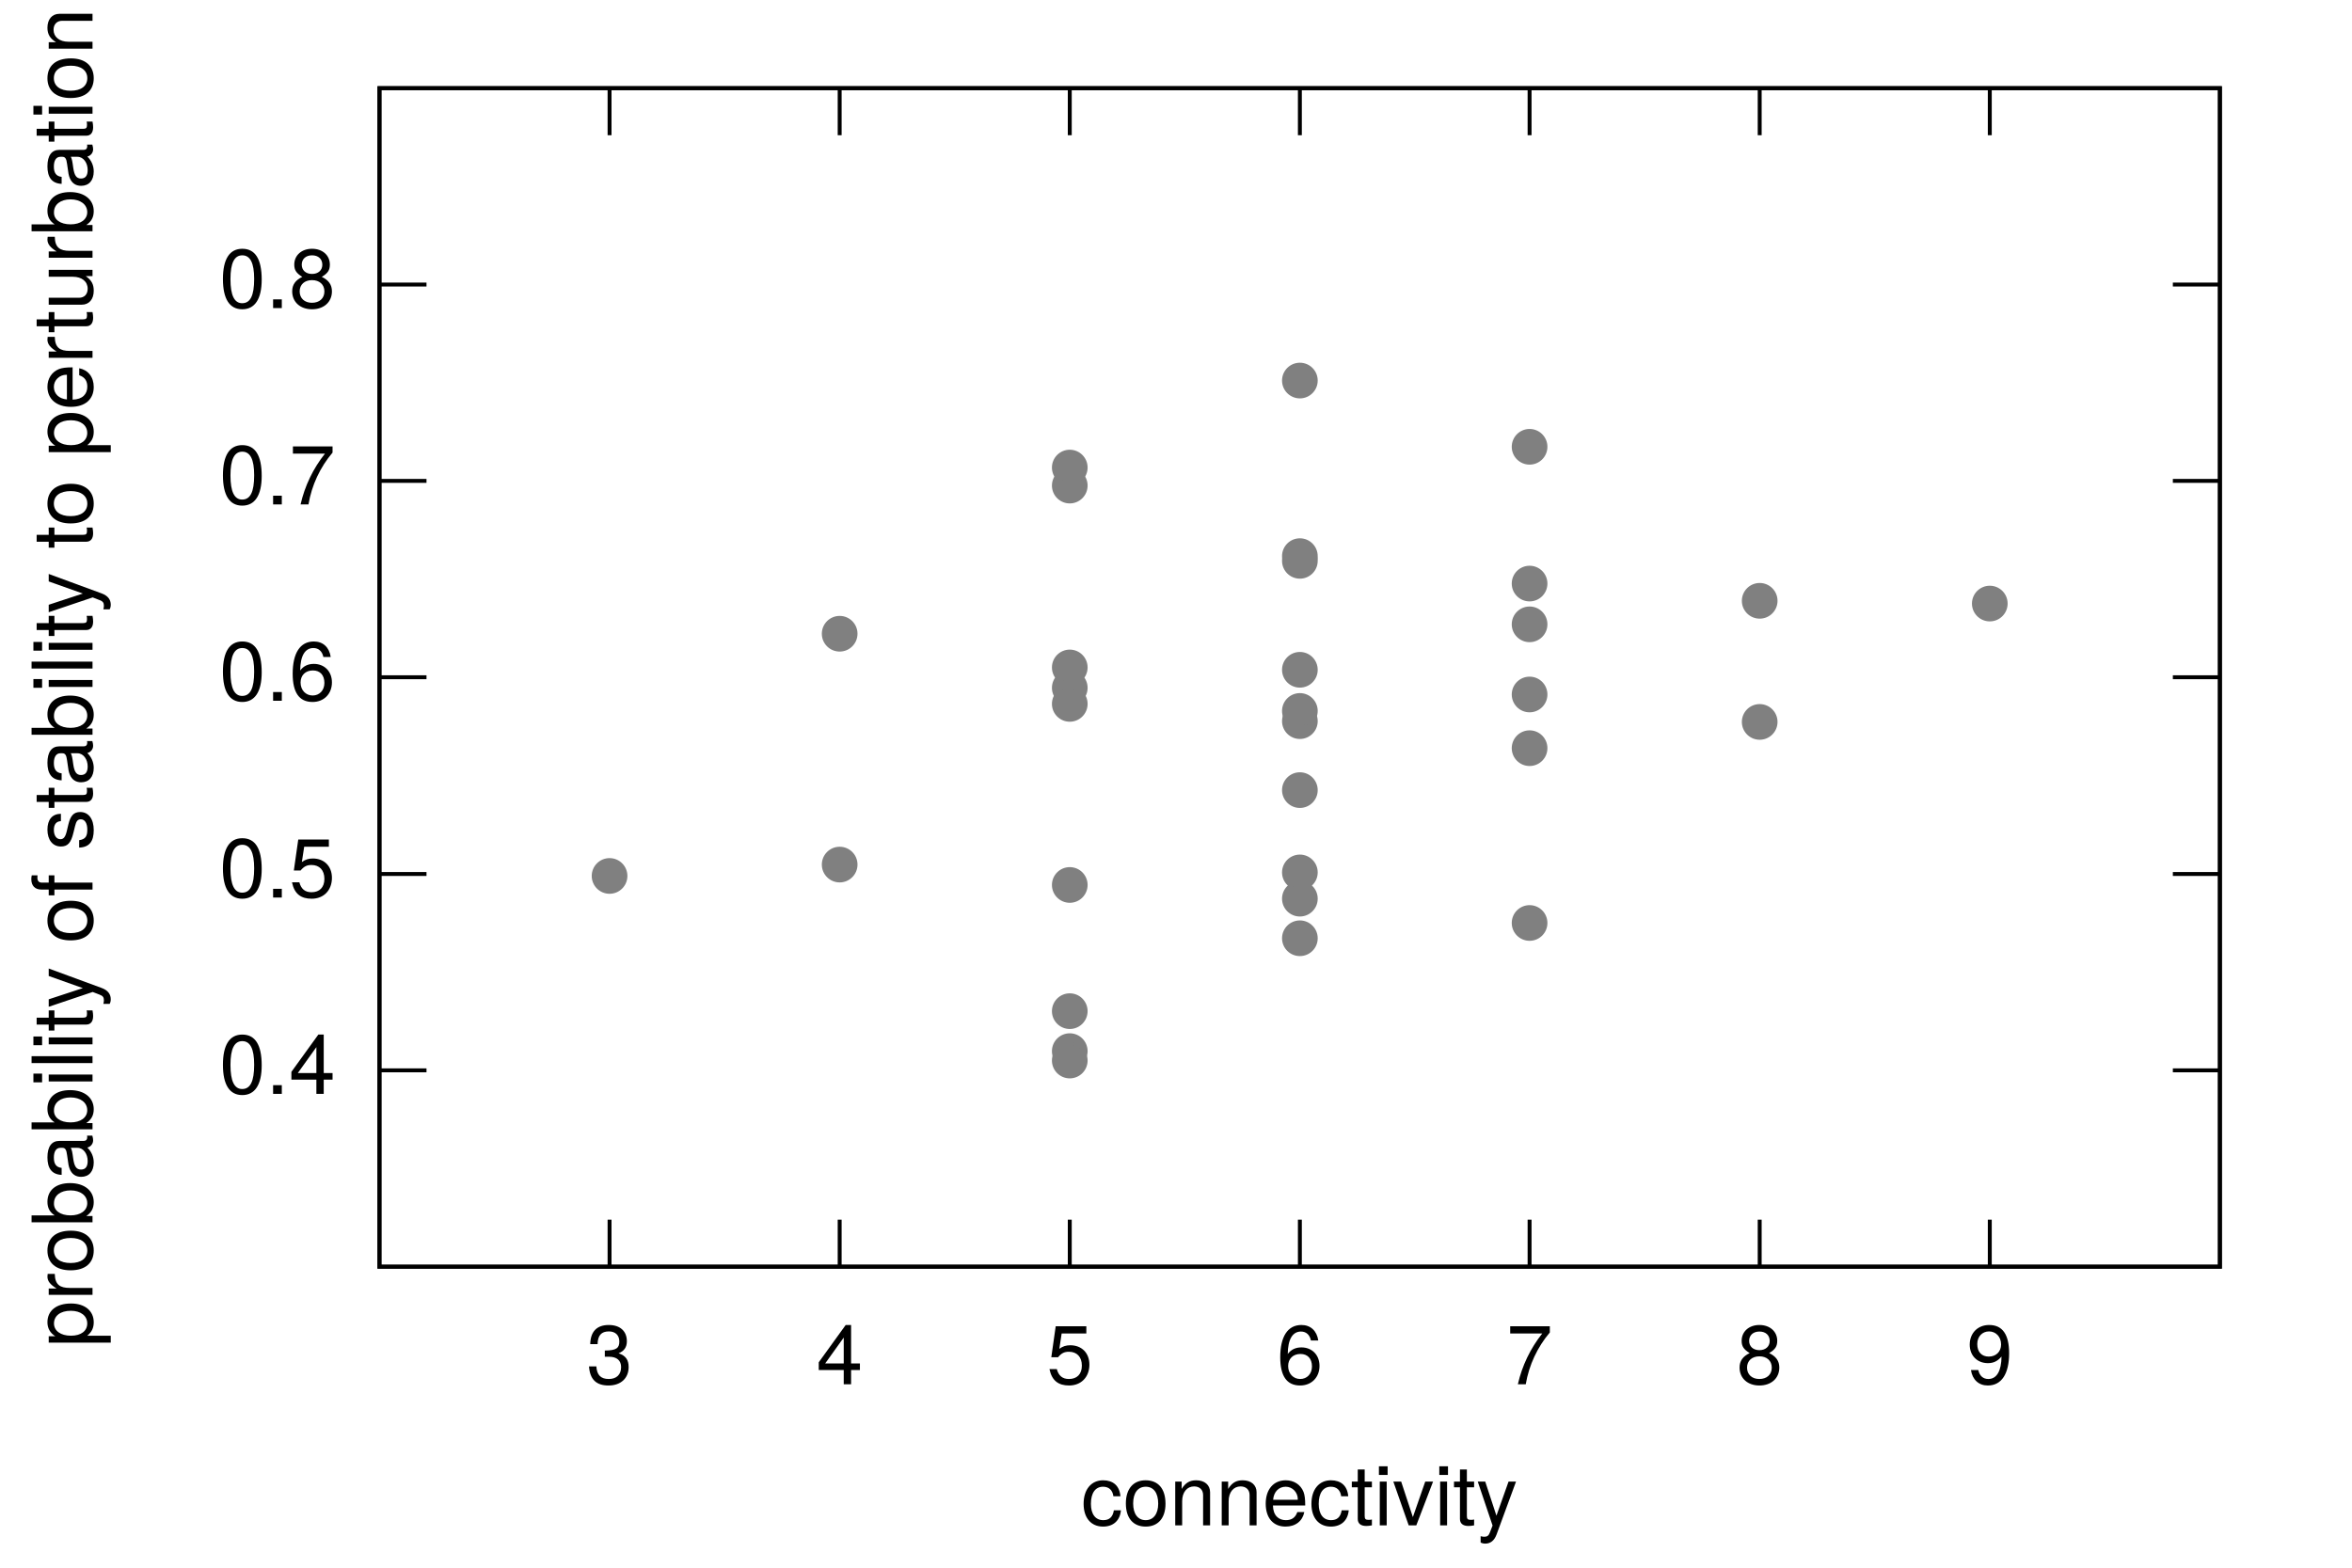
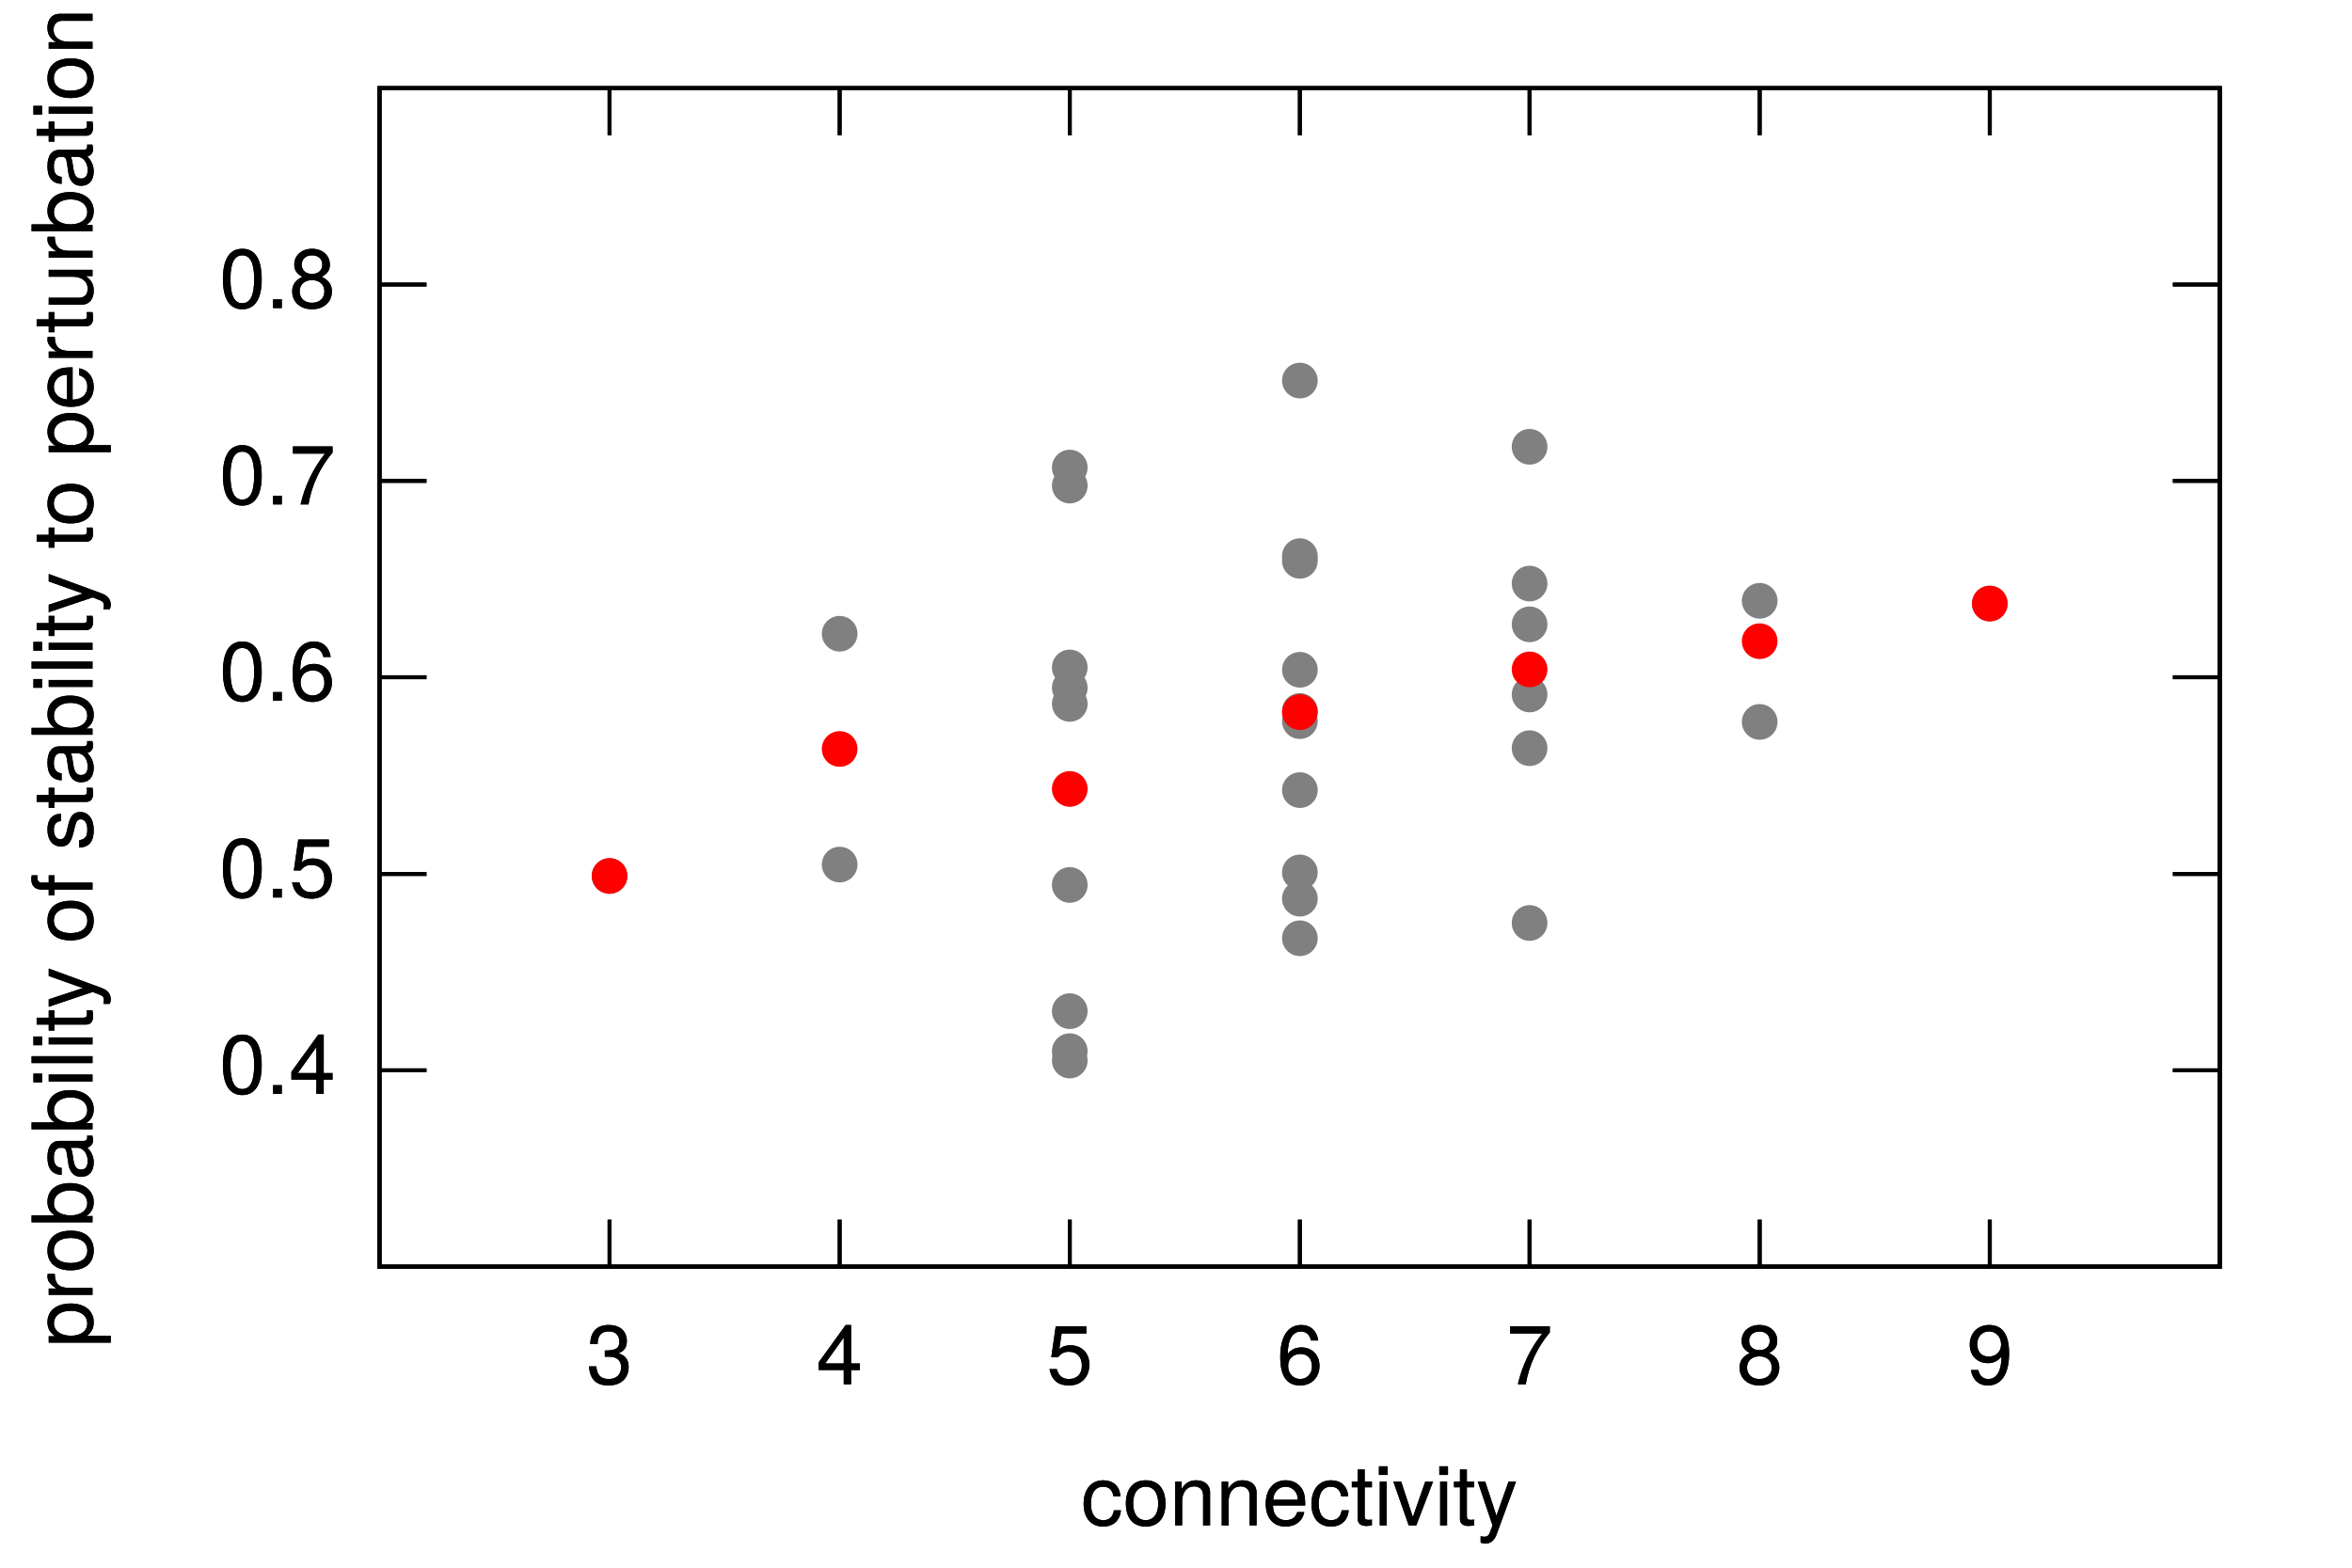
<svg xmlns="http://www.w3.org/2000/svg" xmlns:xlink="http://www.w3.org/1999/xlink" viewBox="0 0 600 400">
  <defs>
    <circle id="gpDot" r="0.5" stroke-width="0.5" />
    <path id="gpPt0" stroke-width="0.167" stroke="currentColor" d="M-1,0 h2 M0,-1 v2" />
    <path id="gpPt1" stroke-width="0.167" stroke="currentColor" d="M-1,-1 L1,1 M1,-1 L-1,1" />
    <path id="gpPt2" stroke-width="0.167" stroke="currentColor" d="M-1,0 L1,0 M0,-1 L0,1 M-1,-1 L1,1 M-1,1 L1,-1" />
    <rect id="gpPt3" stroke-width="0.167" stroke="currentColor" x="-1" y="-1" width="2" height="2" />
    <rect id="gpPt4" stroke-width="0.167" stroke="currentColor" fill="currentColor" x="-1" y="-1" width="2" height="2" />
    <circle id="gpPt5" stroke-width="0.167" stroke="currentColor" cx="0" cy="0" r="1" />
    <use xlink:href="#gpPt5" id="gpPt6" fill="currentColor" stroke="none" />
    <path id="gpPt7" stroke-width="0.167" stroke="currentColor" d="M0,-1.33 L-1.33,0.67 L1.33,0.67 z" />
    <use xlink:href="#gpPt7" id="gpPt8" fill="currentColor" stroke="none" />
    <use xlink:href="#gpPt7" id="gpPt9" stroke="currentColor" transform="rotate(180)" />
    <use xlink:href="#gpPt9" id="gpPt10" fill="currentColor" stroke="none" />
    <use xlink:href="#gpPt3" id="gpPt11" stroke="currentColor" transform="rotate(45)" />
    <use xlink:href="#gpPt11" id="gpPt12" fill="currentColor" stroke="none" />
  </defs>
  <g style="fill:none; color:white; stroke:currentColor; stroke-width:1.00; stroke-linecap:butt; stroke-linejoin:miter">
</g>
  <g style="fill:none; color:black; stroke:currentColor; stroke-width:1.00; stroke-linecap:butt; stroke-linejoin:miter">
    <path d="M96.8,273.1 L108.8,273.1 M566.3,273.1 L554.3,273.1 " />
    <g transform="translate(85.6,279.1)" style="stroke:none; fill:black; font-family:HelveticaNeue; font-size:16.00pt; text-anchor:end">
      <text>
        <tspan> 0.4</tspan>
      </text>
    </g>
    <path d="M96.8,223.0 L108.8,223.0 M566.3,223.0 L554.3,223.0 " />
    <g transform="translate(85.6,229.0)" style="stroke:none; fill:black; font-family:HelveticaNeue; font-size:16.00pt; text-anchor:end">
      <text>
        <tspan> 0.5</tspan>
      </text>
    </g>
    <path d="M96.8,172.8 L108.8,172.8 M566.3,172.8 L554.3,172.8 " />
    <g transform="translate(85.6,178.8)" style="stroke:none; fill:black; font-family:HelveticaNeue; font-size:16.00pt; text-anchor:end">
      <text>
        <tspan> 0.6</tspan>
      </text>
    </g>
    <path d="M96.8,122.7 L108.8,122.7 M566.3,122.7 L554.3,122.7 " />
    <g transform="translate(85.6,128.7)" style="stroke:none; fill:black; font-family:HelveticaNeue; font-size:16.00pt; text-anchor:end">
      <text>
        <tspan> 0.7</tspan>
      </text>
    </g>
    <path d="M96.8,72.6 L108.8,72.6 M566.3,72.6 L554.3,72.6 " />
    <g transform="translate(85.6,78.6)" style="stroke:none; fill:black; font-family:HelveticaNeue; font-size:16.00pt; text-anchor:end">
      <text>
        <tspan> 0.8</tspan>
      </text>
    </g>
    <path d="M155.5,323.2 L155.5,311.2 M155.5,22.5 L155.5,34.5 " />
    <g transform="translate(155.5,353.2)" style="stroke:none; fill:black; font-family:HelveticaNeue; font-size:16.00pt; text-anchor:middle">
      <text>
        <tspan> 3</tspan>
      </text>
    </g>
    <path d="M214.2,323.2 L214.2,311.2 M214.2,22.5 L214.2,34.5 " />
    <g transform="translate(214.2,353.2)" style="stroke:none; fill:black; font-family:HelveticaNeue; font-size:16.00pt; text-anchor:middle">
      <text>
        <tspan> 4</tspan>
      </text>
    </g>
    <path d="M272.9,323.2 L272.9,311.2 M272.9,22.5 L272.9,34.5 " />
    <g transform="translate(272.9,353.2)" style="stroke:none; fill:black; font-family:HelveticaNeue; font-size:16.00pt; text-anchor:middle">
      <text>
        <tspan> 5</tspan>
      </text>
    </g>
    <path d="M331.6,323.2 L331.6,311.2 M331.6,22.5 L331.6,34.5 " />
    <g transform="translate(331.6,353.2)" style="stroke:none; fill:black; font-family:HelveticaNeue; font-size:16.00pt; text-anchor:middle">
      <text>
        <tspan> 6</tspan>
      </text>
    </g>
    <path d="M390.2,323.2 L390.2,311.2 M390.2,22.5 L390.2,34.5 " />
    <g transform="translate(390.2,353.2)" style="stroke:none; fill:black; font-family:HelveticaNeue; font-size:16.00pt; text-anchor:middle">
      <text>
        <tspan> 7</tspan>
      </text>
    </g>
    <path d="M448.9,323.2 L448.9,311.2 M448.9,22.5 L448.9,34.5 " />
    <g transform="translate(448.9,353.2)" style="stroke:none; fill:black; font-family:HelveticaNeue; font-size:16.00pt; text-anchor:middle">
      <text>
        <tspan> 8</tspan>
      </text>
    </g>
    <path d="M507.6,323.2 L507.6,311.2 M507.6,22.5 L507.6,34.5 " />
    <g transform="translate(507.6,353.2)" style="stroke:none; fill:black; font-family:HelveticaNeue; font-size:16.00pt; text-anchor:middle">
      <text>
        <tspan> 9</tspan>
      </text>
    </g>
    <path d="M96.8,22.5 L96.8,323.2 L566.3,323.2 L566.3,22.5 L96.8,22.5 Z " />
    <g transform="translate(23.6,172.9) rotate(270)" style="stroke:none; fill:black; font-family:HelveticaNeue; font-size:16.00pt; text-anchor:middle">
      <text>
        <tspan>probability of stability to perturbation</tspan>
      </text>
    </g>
    <g transform="translate(331.5,389.2)" style="stroke:none; fill:black; font-family:HelveticaNeue; font-size:16.00pt; text-anchor:middle">
      <text>
        <tspan>connectivity</tspan>
      </text>
    </g>
  </g>
  <a xlink:title="Plot #1">
    <g style="fill:none; color:red; stroke:currentColor; stroke-width:1.00; stroke-linecap:butt; stroke-linejoin:miter">
      <use xlink:href="#gpPt6" transform="translate(155.5,223.5) scale(4.20)" color="gray" />
      <use xlink:href="#gpPt6" transform="translate(214.2,220.6) scale(4.20)" color="gray" />
      <use xlink:href="#gpPt6" transform="translate(214.2,161.7) scale(4.20)" color="gray" />
      <use xlink:href="#gpPt6" transform="translate(272.9,175.5) scale(4.20)" color="gray" />
      <use xlink:href="#gpPt6" transform="translate(272.9,225.8) scale(4.20)" color="gray" />
      <use xlink:href="#gpPt6" transform="translate(272.9,268.2) scale(4.20)" color="gray" />
      <use xlink:href="#gpPt6" transform="translate(272.9,258.0) scale(4.20)" color="gray" />
      <use xlink:href="#gpPt6" transform="translate(272.9,170.3) scale(4.20)" color="gray" />
      <use xlink:href="#gpPt6" transform="translate(272.9,270.6) scale(4.20)" color="gray" />
      <use xlink:href="#gpPt6" transform="translate(272.9,123.9) scale(4.20)" color="gray" />
      <use xlink:href="#gpPt6" transform="translate(272.9,179.6) scale(4.20)" color="gray" />
      <use xlink:href="#gpPt6" transform="translate(272.9,119.3) scale(4.20)" color="gray" />
      <use xlink:href="#gpPt6" transform="translate(331.6,184.0) scale(4.20)" color="gray" />
      <use xlink:href="#gpPt6" transform="translate(331.6,229.3) scale(4.20)" color="gray" />
      <use xlink:href="#gpPt6" transform="translate(331.6,201.6) scale(4.20)" color="gray" />
      <use xlink:href="#gpPt6" transform="translate(331.6,222.6) scale(4.20)" color="gray" />
      <use xlink:href="#gpPt6" transform="translate(331.6,141.9) scale(4.20)" color="gray" />
      <use xlink:href="#gpPt6" transform="translate(331.6,239.4) scale(4.20)" color="gray" />
      <use xlink:href="#gpPt6" transform="translate(331.6,181.4) scale(4.20)" color="gray" />
      <use xlink:href="#gpPt6" transform="translate(331.6,143.1) scale(4.20)" color="gray" />
      <use xlink:href="#gpPt6" transform="translate(331.6,97.1) scale(4.20)" color="gray" />
      <use xlink:href="#gpPt6" transform="translate(331.6,170.9) scale(4.20)" color="gray" />
      <use xlink:href="#gpPt6" transform="translate(390.2,190.9) scale(4.20)" color="gray" />
      <use xlink:href="#gpPt6" transform="translate(390.2,235.5) scale(4.20)" color="gray" />
      <use xlink:href="#gpPt6" transform="translate(390.2,177.2) scale(4.20)" color="gray" />
      <use xlink:href="#gpPt6" transform="translate(390.2,114.0) scale(4.20)" color="gray" />
      <use xlink:href="#gpPt6" transform="translate(390.2,148.9) scale(4.20)" color="gray" />
      <use xlink:href="#gpPt6" transform="translate(390.2,159.3) scale(4.20)" color="gray" />
      <use xlink:href="#gpPt6" transform="translate(448.9,184.2) scale(4.20)" color="gray" />
      <use xlink:href="#gpPt6" transform="translate(448.9,153.3) scale(4.20)" color="gray" />
      <use xlink:href="#gpPt6" transform="translate(507.6,154.0) scale(4.20)" color="gray" />
    </g>
  </a>
  <g style="fill:none; color:black; stroke:currentColor; stroke-width:1.00; stroke-linecap:butt; stroke-linejoin:miter">
    <path d="M96.8,22.5 L96.8,323.2 L566.3,323.2 L566.3,22.5 L96.8,22.5 Z " />
  </g>
+   <g style="fill:none; color:black; stroke:currentColor; stroke-width:1.00; stroke-linecap:butt; stroke-linejoin:miter">
+     <path d="M96.8,273.1 L108.8,273.1 M566.3,273.1 L554.3,273.1 " />
+     <g transform="translate(85.6,279.1)" style="stroke:none; fill:black; font-family:HelveticaNeue; font-size:16.00pt; text-anchor:end">
+       <text>
+         <tspan> 0.4</tspan>
+       </text>
+     </g>
+     <path d="M96.8,223.0 L108.8,223.0 M566.3,223.0 L554.3,223.0 " />
+     <g transform="translate(85.6,229.0)" style="stroke:none; fill:black; font-family:HelveticaNeue; font-size:16.00pt; text-anchor:end">
+       <text>
+         <tspan> 0.5</tspan>
+       </text>
+     </g>
+     <path d="M96.8,172.8 L108.8,172.8 M566.3,172.8 L554.3,172.8 " />
+     <g transform="translate(85.6,178.8)" style="stroke:none; fill:black; font-family:HelveticaNeue; font-size:16.00pt; text-anchor:end">
+       <text>
+         <tspan> 0.6</tspan>
+       </text>
+     </g>
+     <path d="M96.8,122.7 L108.8,122.7 M566.3,122.7 L554.3,122.7 " />
+     <g transform="translate(85.6,128.7)" style="stroke:none; fill:black; font-family:HelveticaNeue; font-size:16.00pt; text-anchor:end">
+       <text>
+         <tspan> 0.7</tspan>
+       </text>
+     </g>
+     <path d="M96.8,72.6 L108.8,72.6 M566.3,72.6 L554.3,72.6 " />
+     <g transform="translate(85.6,78.6)" style="stroke:none; fill:black; font-family:HelveticaNeue; font-size:16.00pt; text-anchor:end">
+       <text>
+         <tspan> 0.8</tspan>
+       </text>
+     </g>
+     <path d="M155.5,323.2 L155.5,311.2 M155.5,22.5 L155.5,34.5 " />
+     <g transform="translate(155.5,353.2)" style="stroke:none; fill:black; font-family:HelveticaNeue; font-size:16.00pt; text-anchor:middle">
+       <text>
+         <tspan> 3</tspan>
+       </text>
+     </g>
+     <path d="M214.2,323.2 L214.2,311.2 M214.2,22.5 L214.2,34.5 " />
+     <g transform="translate(214.2,353.2)" style="stroke:none; fill:black; font-family:HelveticaNeue; font-size:16.00pt; text-anchor:middle">
+       <text>
+         <tspan> 4</tspan>
+       </text>
+     </g>
+     <path d="M272.9,323.2 L272.9,311.2 M272.9,22.5 L272.9,34.5 " />
+     <g transform="translate(272.9,353.2)" style="stroke:none; fill:black; font-family:HelveticaNeue; font-size:16.00pt; text-anchor:middle">
+       <text>
+         <tspan> 5</tspan>
+       </text>
+     </g>
+     <path d="M331.6,323.2 L331.6,311.2 M331.6,22.5 L331.6,34.5 " />
+     <g transform="translate(331.6,353.2)" style="stroke:none; fill:black; font-family:HelveticaNeue; font-size:16.00pt; text-anchor:middle">
+       <text>
+         <tspan> 6</tspan>
+       </text>
+     </g>
+     <path d="M390.2,323.2 L390.2,311.2 M390.2,22.5 L390.2,34.5 " />
+     <g transform="translate(390.2,353.2)" style="stroke:none; fill:black; font-family:HelveticaNeue; font-size:16.00pt; text-anchor:middle">
+       <text>
+         <tspan> 7</tspan>
+       </text>
+     </g>
+     <path d="M448.9,323.2 L448.9,311.2 M448.9,22.5 L448.9,34.5 " />
+     <g transform="translate(448.9,353.2)" style="stroke:none; fill:black; font-family:HelveticaNeue; font-size:16.00pt; text-anchor:middle">
+       <text>
+         <tspan> 8</tspan>
+       </text>
+     </g>
+     <path d="M507.6,323.2 L507.6,311.2 M507.6,22.5 L507.6,34.5 " />
+     <g transform="translate(507.6,353.2)" style="stroke:none; fill:black; font-family:HelveticaNeue; font-size:16.00pt; text-anchor:middle">
+       <text>
+         <tspan> 9</tspan>
+       </text>
+     </g>
+     <path d="M96.8,22.5 L96.8,323.2 L566.3,323.2 L566.3,22.5 L96.8,22.5 Z " />
+     <g transform="translate(23.6,172.9) rotate(270)" style="stroke:none; fill:black; font-family:HelveticaNeue; font-size:16.00pt; text-anchor:middle">
+       <text>
+         <tspan>probability of stability to perturbation</tspan>
+       </text>
+     </g>
+     <g transform="translate(331.5,389.2)" style="stroke:none; fill:black; font-family:HelveticaNeue; font-size:16.00pt; text-anchor:middle">
+       <text>
+         <tspan>connectivity</tspan>
+       </text>
+     </g>
+   </g>
+   <a xlink:title="Plot #1">
+     <g style="fill:none; color:red; stroke:currentColor; stroke-width:1.00; stroke-linecap:butt; stroke-linejoin:miter">
+       <use xlink:href="#gpPt6" transform="translate(155.5,223.5) scale(4.20)" color="red" />
+       <use xlink:href="#gpPt6" transform="translate(214.2,191.1) scale(4.20)" color="red" />
+       <use xlink:href="#gpPt6" transform="translate(272.9,201.3) scale(4.20)" color="red" />
+       <use xlink:href="#gpPt6" transform="translate(331.6,181.7) scale(4.20)" color="red" />
+       <use xlink:href="#gpPt6" transform="translate(390.2,170.8) scale(4.20)" color="red" />
+       <use xlink:href="#gpPt6" transform="translate(448.9,163.6) scale(4.20)" color="red" />
+       <use xlink:href="#gpPt6" transform="translate(507.6,154.0) scale(4.20)" color="red" />
+     </g>
+   </a>
+   <g style="fill:none; color:black; stroke:currentColor; stroke-width:1.00; stroke-linecap:butt; stroke-linejoin:miter">
+     <path d="M96.8,22.5 L96.8,323.2 L566.3,323.2 L566.3,22.5 L96.8,22.5 Z " />
+   </g>
</svg>
